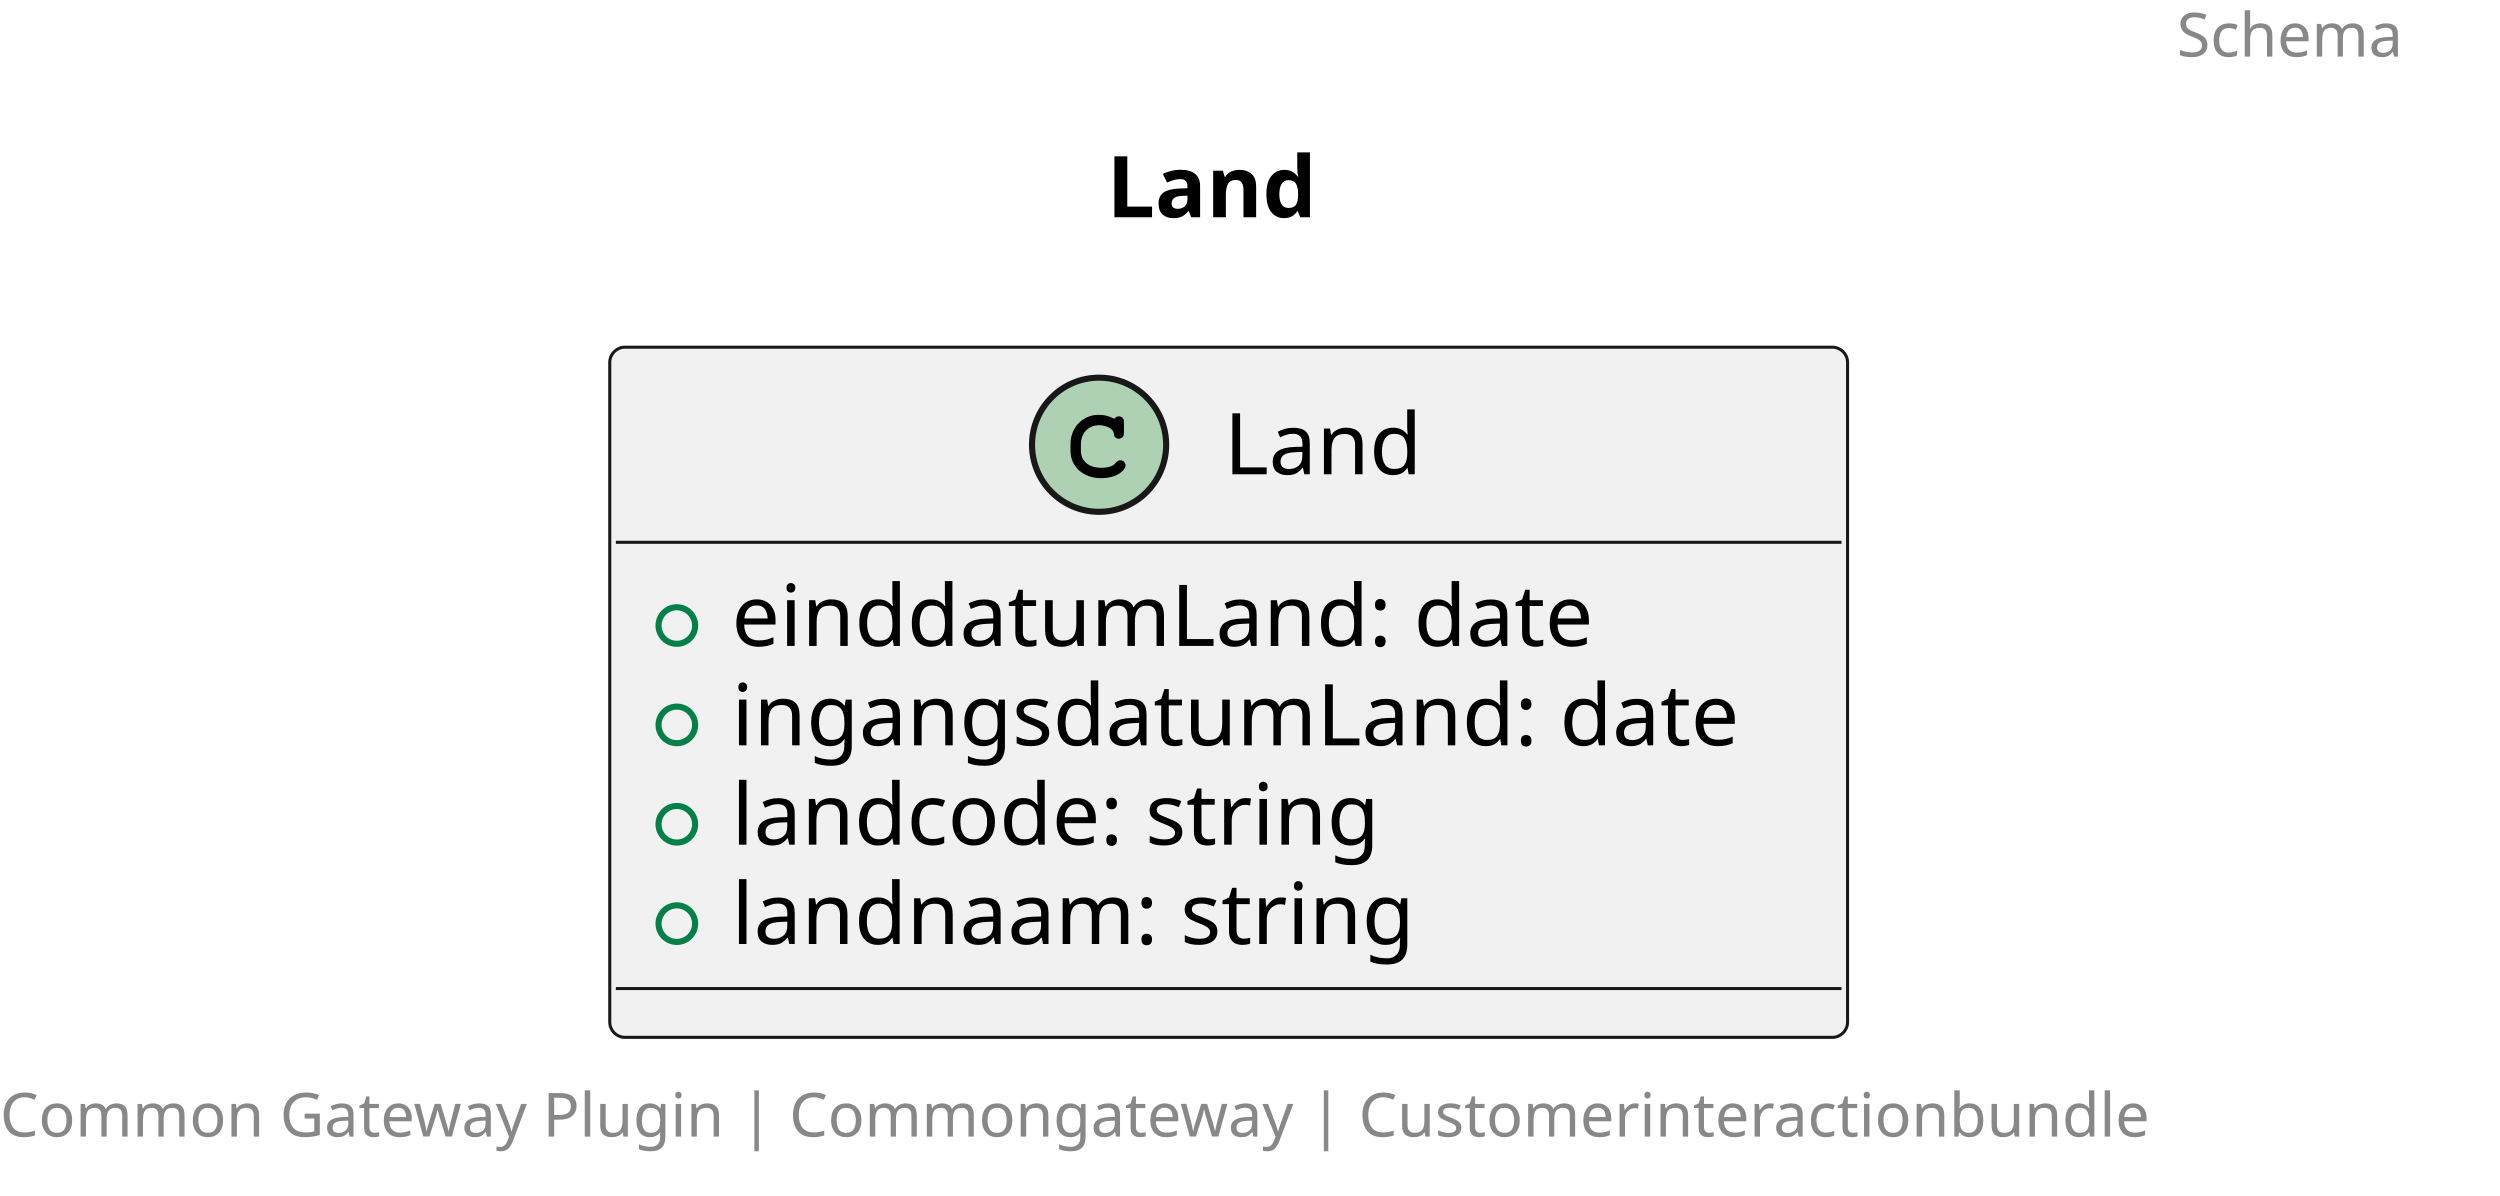
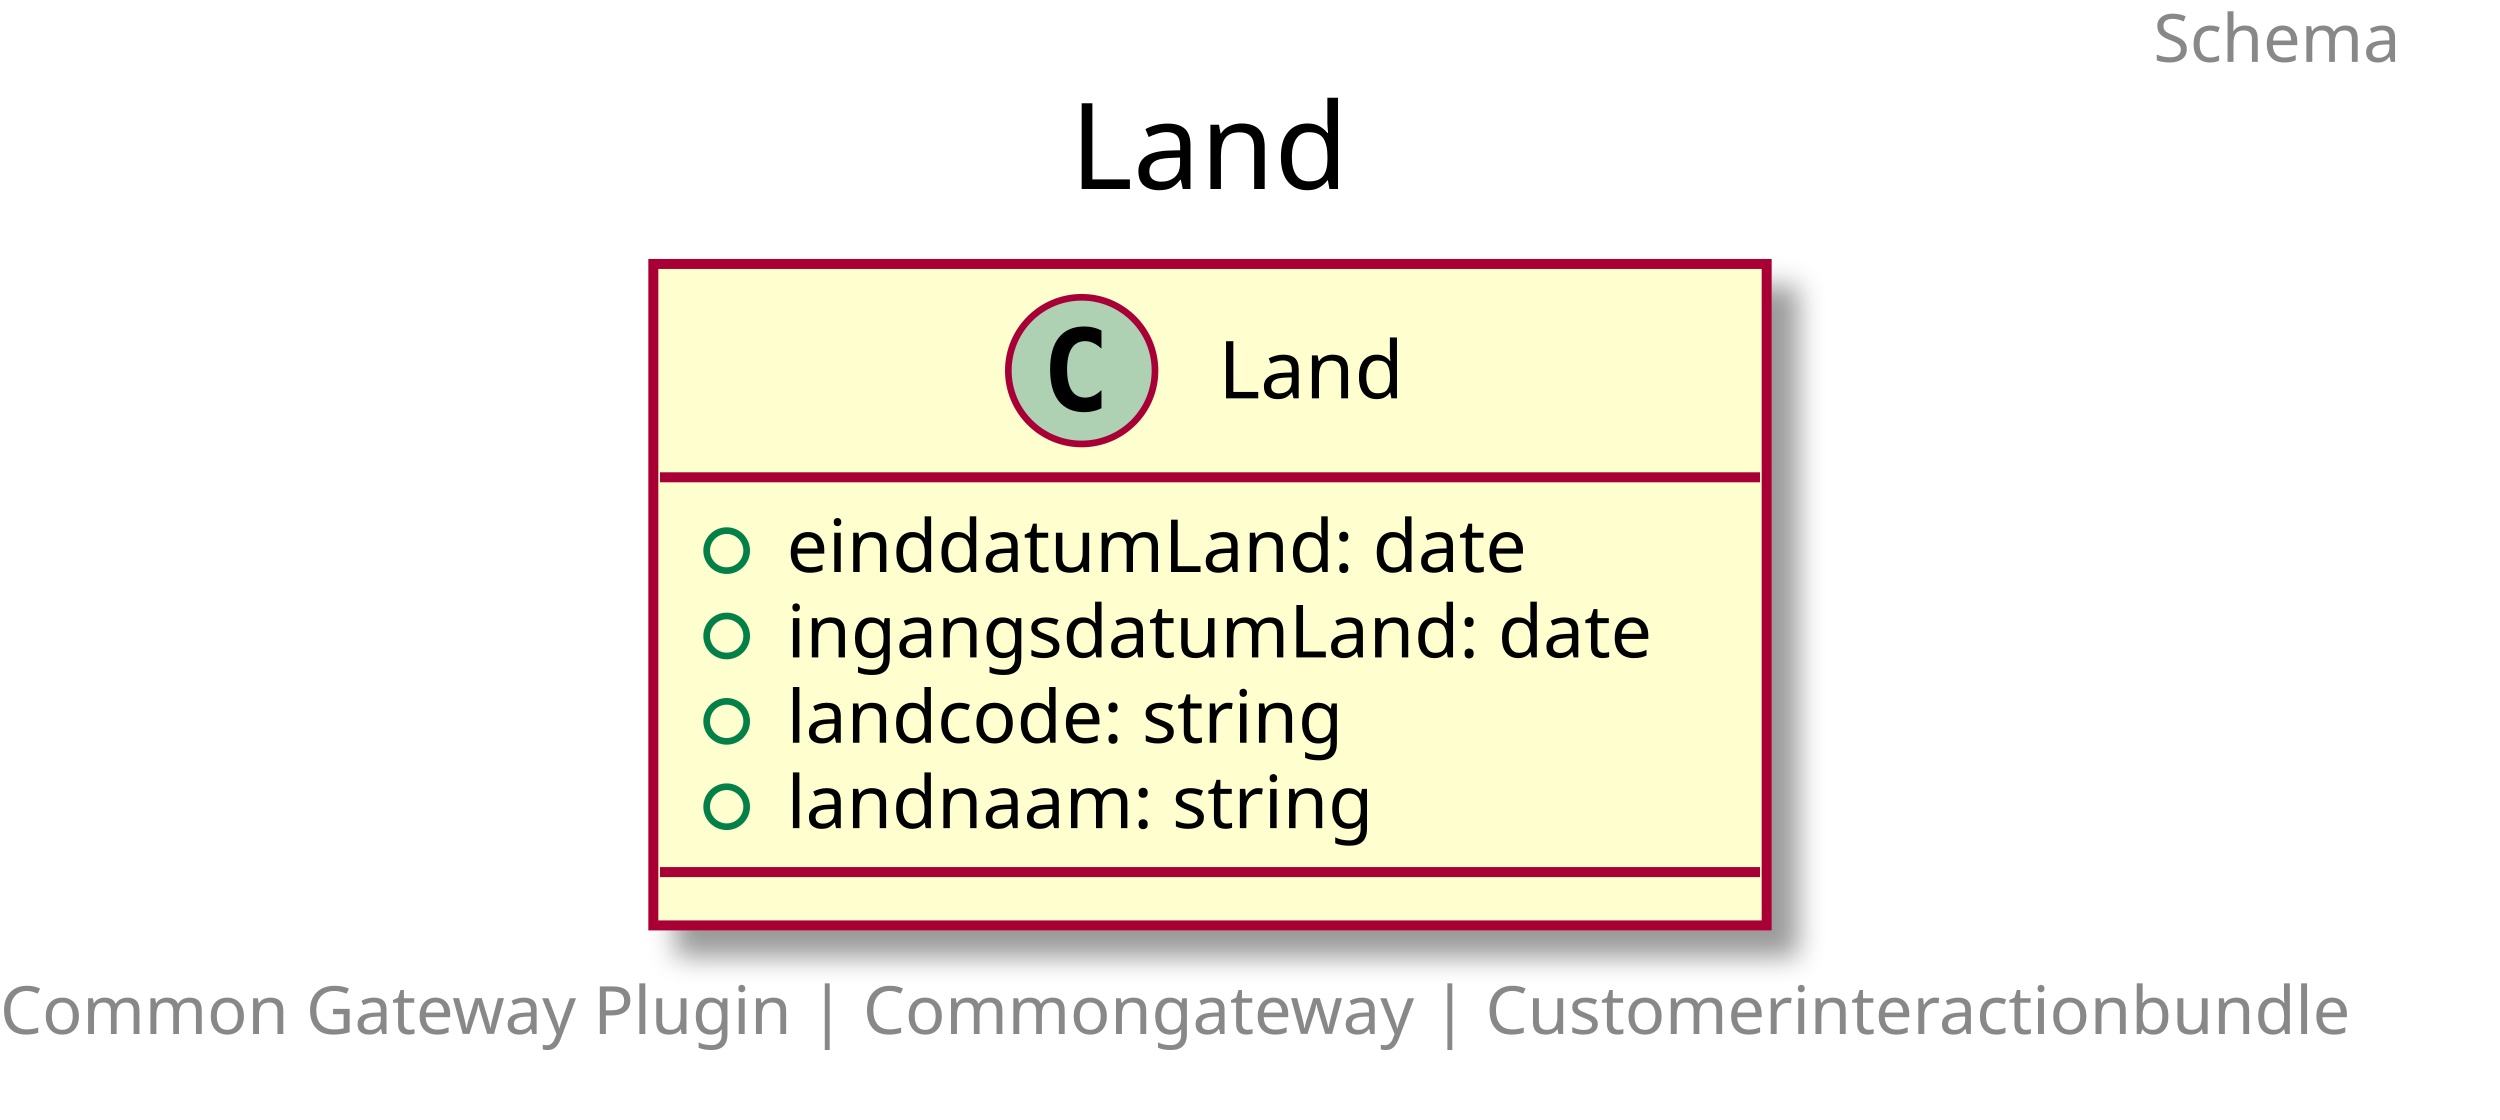
- <svg xmlns="http://www.w3.org/2000/svg" contentStyleType="text/css" height="196px" preserveAspectRatio="none" style="width:410px;height:196px;background:#FFFFFF;" version="1.1" viewBox="0 0 410 196" width="410px" zoomAndPan="magnify">
-   <defs />
+ <svg xmlns="http://www.w3.org/2000/svg" contentScriptType="application/ecmascript" contentStyleType="text/css" height="168px" preserveAspectRatio="none" style="width:375px;height:168px;" version="1.1" viewBox="0 0 375 168" width="375px" zoomAndPan="magnify">
+   <defs>
+     <filter height="300%" id="fox1fkndbg3dj" width="300%" x="-1" y="-1">
+       <feGaussianBlur result="blurOut" stdDeviation="2.0" />
+       <feColorMatrix in="blurOut" result="blurOut2" type="matrix" values="0 0 0 0 0 0 0 0 0 0 0 0 0 0 0 0 0 0 .4 0" />
+       <feOffset dx="4.0" dy="4.0" in="blurOut2" result="blurOut3" />
+       <feBlend in="SourceGraphic" in2="blurOut3" mode="normal" />
+     </filter>
+   </defs>
  <g>
-     <text fill="#888888" font-family="sans-serif" font-size="10" lengthAdjust="spacing" textLength="45" x="357" y="9.282">Schema</text>
-     <text fill="#000000" font-family="sans-serif" font-size="14" font-weight="bold" lengthAdjust="spacing" textLength="39" x="181.5" y="35.636">Land</text>
-     <g id="elem_Land">
-       <rect codeLine="5" fill="#F1F1F1" height="113.188" id="Land" rx="2.5" ry="2.5" style="stroke:#181818;stroke-width:0.5;" width="203" x="100" y="56.938" />
-       <ellipse cx="180.25" cy="72.938" fill="#ADD1B2" rx="11" ry="11" style="stroke:#181818;stroke-width:1.0;" />
-       <path d="M182.594,68.609 C181.656,68.172 181.062,68.031 180.188,68.031 C177.562,68.031 175.562,70.109 175.562,72.828 L175.562,73.953 C175.562,76.531 177.672,78.422 180.562,78.422 C181.781,78.422 182.938,78.125 183.688,77.578 C184.266,77.172 184.594,76.719 184.594,76.328 C184.594,75.875 184.203,75.484 183.734,75.484 C183.516,75.484 183.312,75.562 183.125,75.75 C182.672,76.234 182.672,76.234 182.484,76.328 C182.062,76.594 181.375,76.719 180.609,76.719 C178.562,76.719 177.266,75.625 177.266,73.922 L177.266,72.828 C177.266,71.047 178.516,69.734 180.25,69.734 C180.828,69.734 181.438,69.891 181.906,70.141 C182.391,70.422 182.562,70.641 182.656,71.047 C182.719,71.453 182.75,71.578 182.891,71.703 C183.031,71.844 183.266,71.953 183.484,71.953 C183.75,71.953 184.016,71.812 184.188,71.594 C184.297,71.438 184.328,71.25 184.328,70.828 L184.328,69.406 C184.328,68.969 184.312,68.844 184.219,68.688 C184.062,68.422 183.781,68.281 183.484,68.281 C183.188,68.281 182.984,68.375 182.766,68.688 L182.594,68.609 Z " fill="#000000" />
-       <text fill="#000000" font-family="sans-serif" font-size="14" lengthAdjust="spacing" textLength="34" x="200.75" y="77.784">Land</text>
-       <line style="stroke:#181818;stroke-width:0.5;" x1="101" x2="302" y1="88.938" y2="88.938" />
-       <ellipse cx="111" cy="102.586" fill="none" rx="3" ry="3" style="stroke:#038048;stroke-width:1.0;" />
-       <text fill="#000000" font-family="sans-serif" font-size="14" lengthAdjust="spacing" textLength="153" x="120" y="105.933">einddatumLand: date</text>
-       <ellipse cx="111" cy="118.883" fill="none" rx="3" ry="3" style="stroke:#038048;stroke-width:1.0;" />
-       <text fill="#000000" font-family="sans-serif" font-size="14" lengthAdjust="spacing" textLength="177" x="120" y="122.23">ingangsdatumLand: date</text>
-       <ellipse cx="111" cy="135.18" fill="none" rx="3" ry="3" style="stroke:#038048;stroke-width:1.0;" />
-       <text fill="#000000" font-family="sans-serif" font-size="14" lengthAdjust="spacing" textLength="116" x="120" y="138.526">landcode: string</text>
-       <ellipse cx="111" cy="151.477" fill="none" rx="3" ry="3" style="stroke:#038048;stroke-width:1.0;" />
-       <text fill="#000000" font-family="sans-serif" font-size="14" lengthAdjust="spacing" textLength="120" x="120" y="154.823">landnaam: string</text>
-       <line style="stroke:#181818;stroke-width:0.5;" x1="101" x2="302" y1="162.125" y2="162.125" />
-     </g>
-     <text fill="#888888" font-family="sans-serif" font-size="10" lengthAdjust="spacing" textLength="402" x="0" y="186.407">Common Gateway Plugin | Commongateway | Customerinteractionbundle</text>
+     <text fill="#888888" font-family="sans-serif" font-size="10" lengthAdjust="spacingAndGlyphs" textLength="40" x="323" y="9.282">Schema</text>
+     <text fill="#000000" font-family="sans-serif" font-size="18" lengthAdjust="spacingAndGlyphs" textLength="42" x="160.5" y="28.349">Land</text>
+     <rect fill="#FEFECE" filter="url(#fox1fkndbg3dj)" height="99.219" id="Land" style="stroke: #A80036; stroke-width: 1.5;" width="167" x="98" y="39.594" />
+     <ellipse cx="162.25" cy="55.594" fill="#ADD1B2" rx="11" ry="11" style="stroke: #A80036; stroke-width: 1.0;" />
+     <path d="M165.219,61.234 Q164.641,61.531 164,61.672 Q163.359,61.828 162.656,61.828 Q160.156,61.828 158.828,60.188 Q157.516,58.531 157.516,55.406 Q157.516,52.281 158.828,50.625 Q160.156,48.969 162.656,48.969 Q163.359,48.969 164,49.125 Q164.656,49.281 165.219,49.578 L165.219,52.297 Q164.594,51.719 164,51.453 Q163.406,51.172 162.781,51.172 Q161.438,51.172 160.75,52.25 Q160.062,53.312 160.062,55.406 Q160.062,57.5 160.75,58.578 Q161.438,59.641 162.781,59.641 Q163.406,59.641 164,59.375 Q164.594,59.094 165.219,58.516 L165.219,61.234 Z " />
+     <text fill="#000000" font-family="sans-serif" font-size="12" lengthAdjust="spacingAndGlyphs" textLength="30" x="182.75" y="59.748">Land</text>
+     <line style="stroke: #A80036; stroke-width: 1.5;" x1="99" x2="264" y1="71.594" y2="71.594" />
+     <ellipse cx="109" cy="82.594" fill="none" rx="3" ry="3" style="stroke: #038048; stroke-width: 1.0;" />
+     <text fill="#000000" font-family="sans-serif" font-size="11" lengthAdjust="spacingAndGlyphs" textLength="120" x="118" y="85.804">einddatumLand: date</text>
+     <ellipse cx="109" cy="95.398" fill="none" rx="3" ry="3" style="stroke: #038048; stroke-width: 1.0;" />
+     <text fill="#000000" font-family="sans-serif" font-size="11" lengthAdjust="spacingAndGlyphs" textLength="141" x="118" y="98.609">ingangsdatumLand: date</text>
+     <ellipse cx="109" cy="108.203" fill="none" rx="3" ry="3" style="stroke: #038048; stroke-width: 1.0;" />
+     <text fill="#000000" font-family="sans-serif" font-size="11" lengthAdjust="spacingAndGlyphs" textLength="92" x="118" y="111.414">landcode: string</text>
+     <ellipse cx="109" cy="121.008" fill="none" rx="3" ry="3" style="stroke: #038048; stroke-width: 1.0;" />
+     <text fill="#000000" font-family="sans-serif" font-size="11" lengthAdjust="spacingAndGlyphs" textLength="97" x="118" y="124.218">landnaam: string</text>
+     <line style="stroke: #A80036; stroke-width: 1.5;" x1="99" x2="264" y1="130.812" y2="130.812" />
+     <text fill="#888888" font-family="sans-serif" font-size="10" lengthAdjust="spacingAndGlyphs" textLength="363" x="0" y="155.095">Common Gateway Plugin | Commongateway | Customerinteractionbundle</text>
  </g>
</svg>
